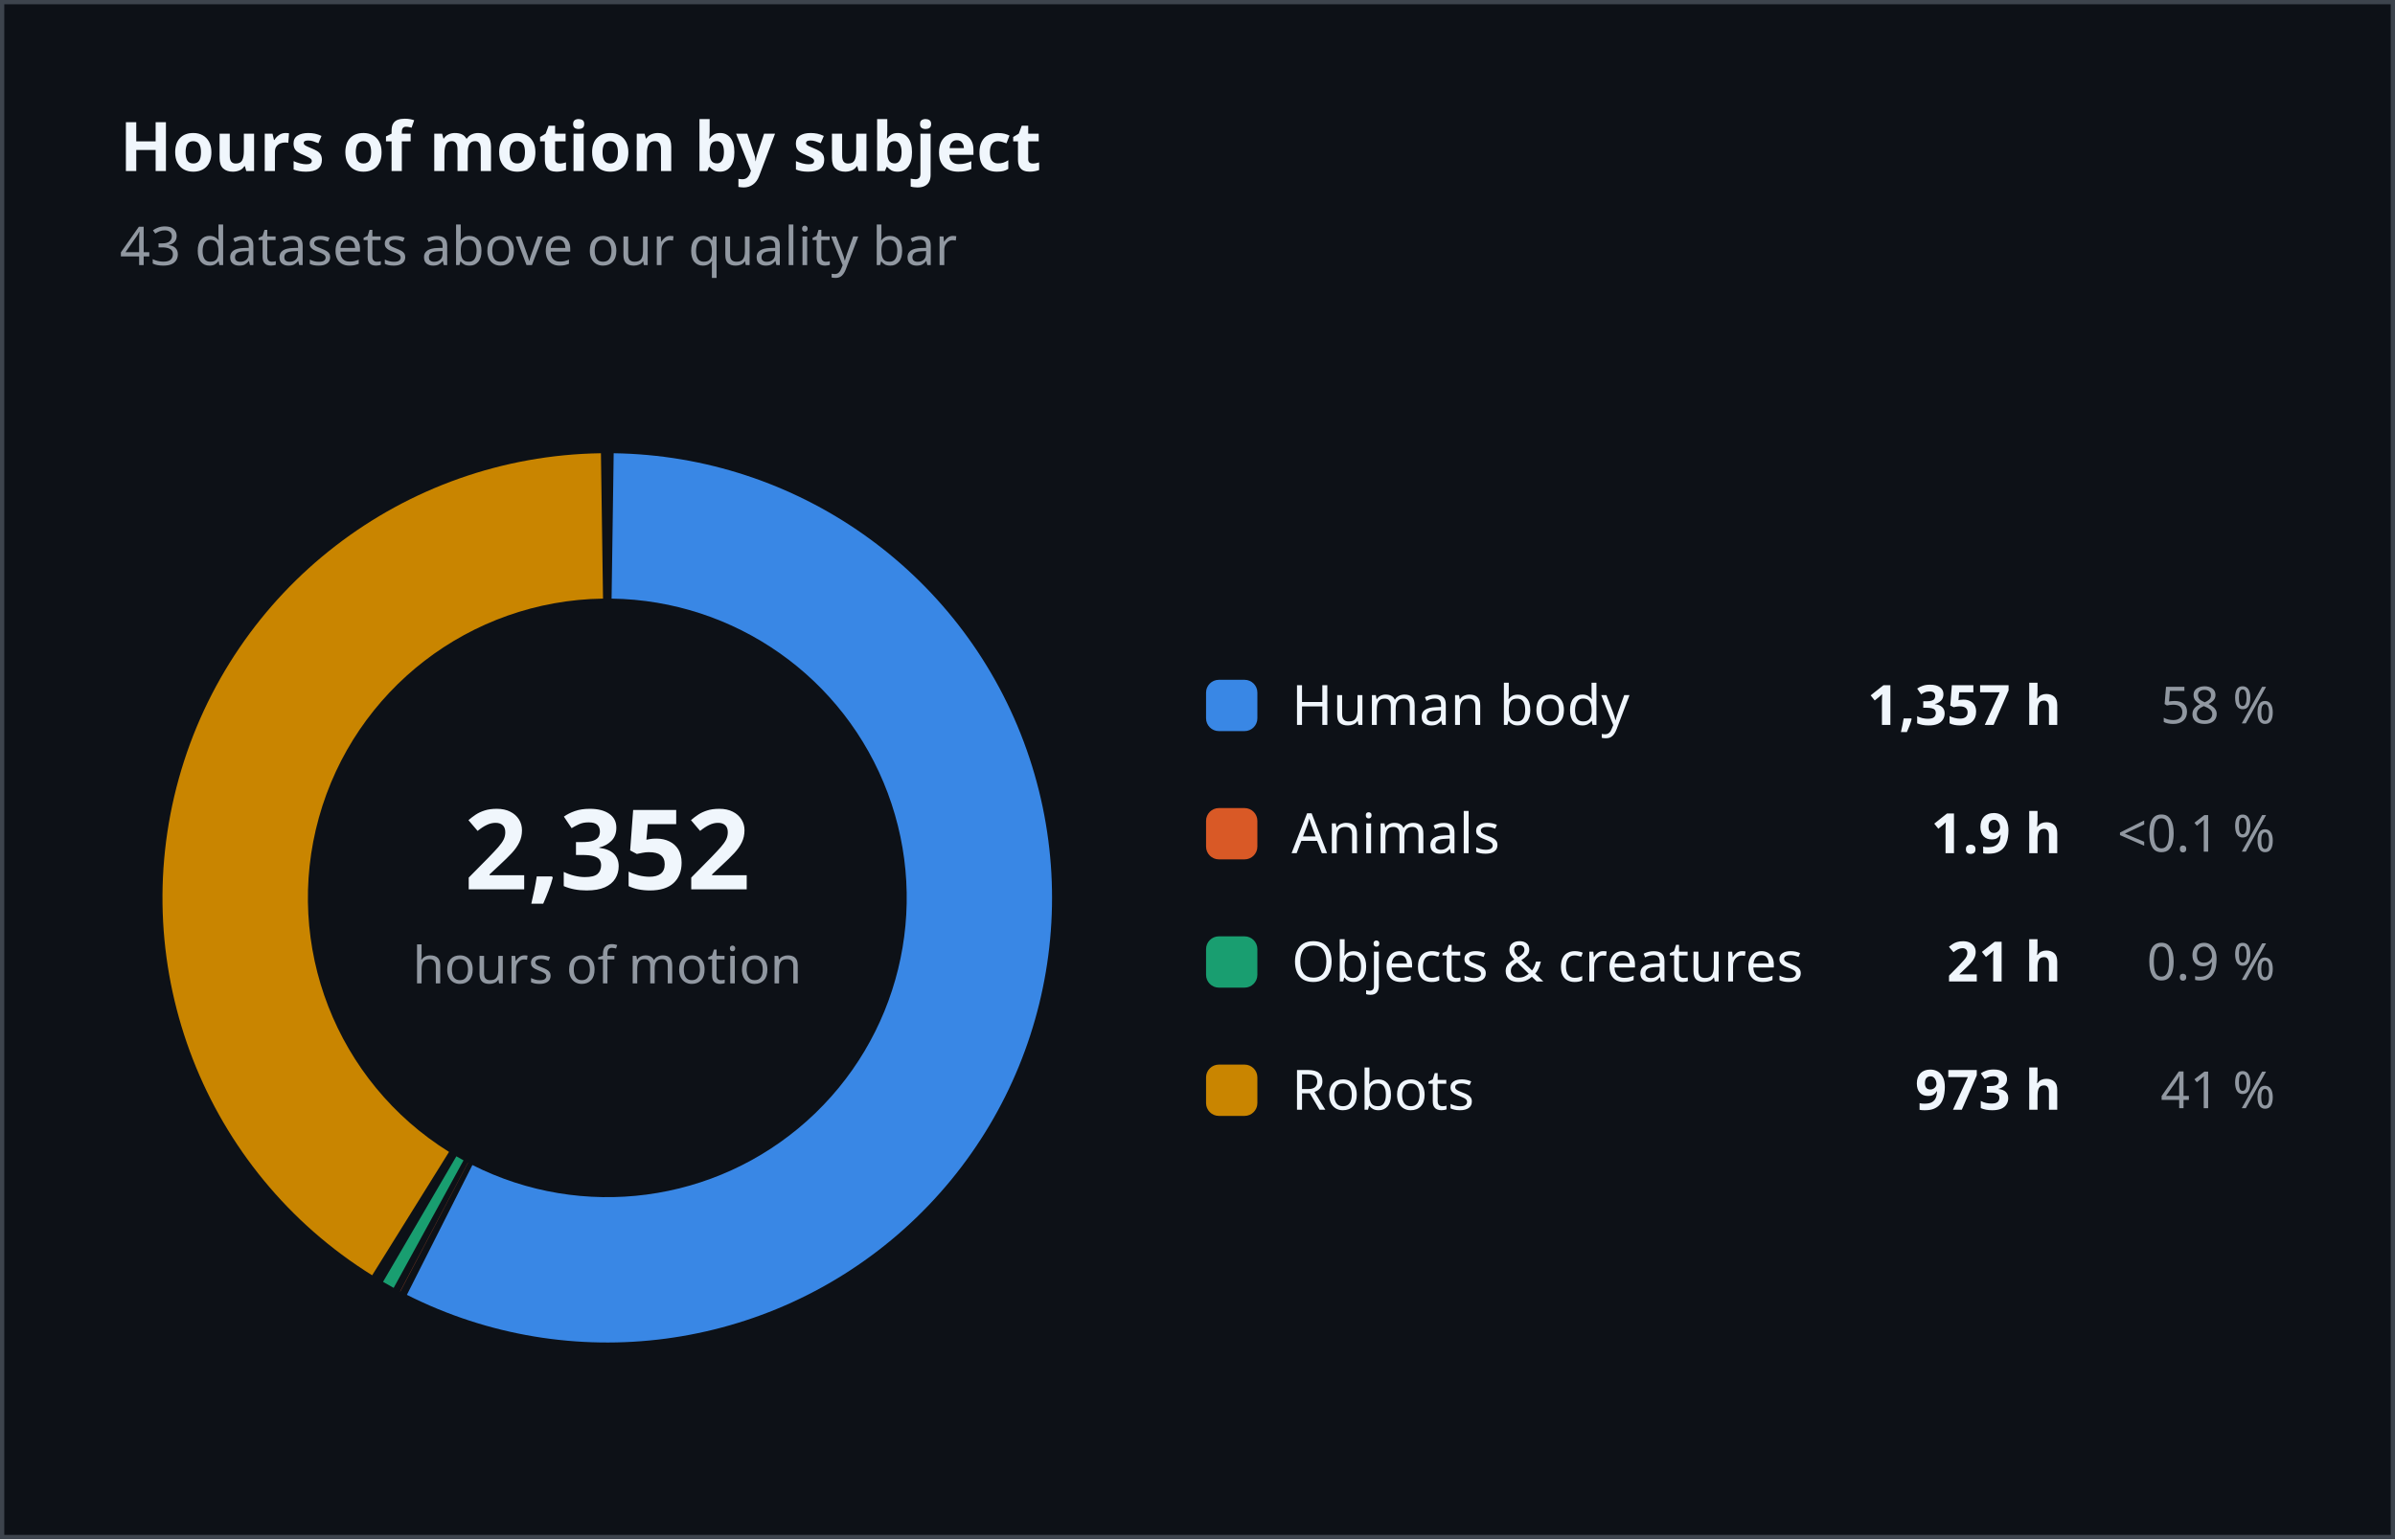
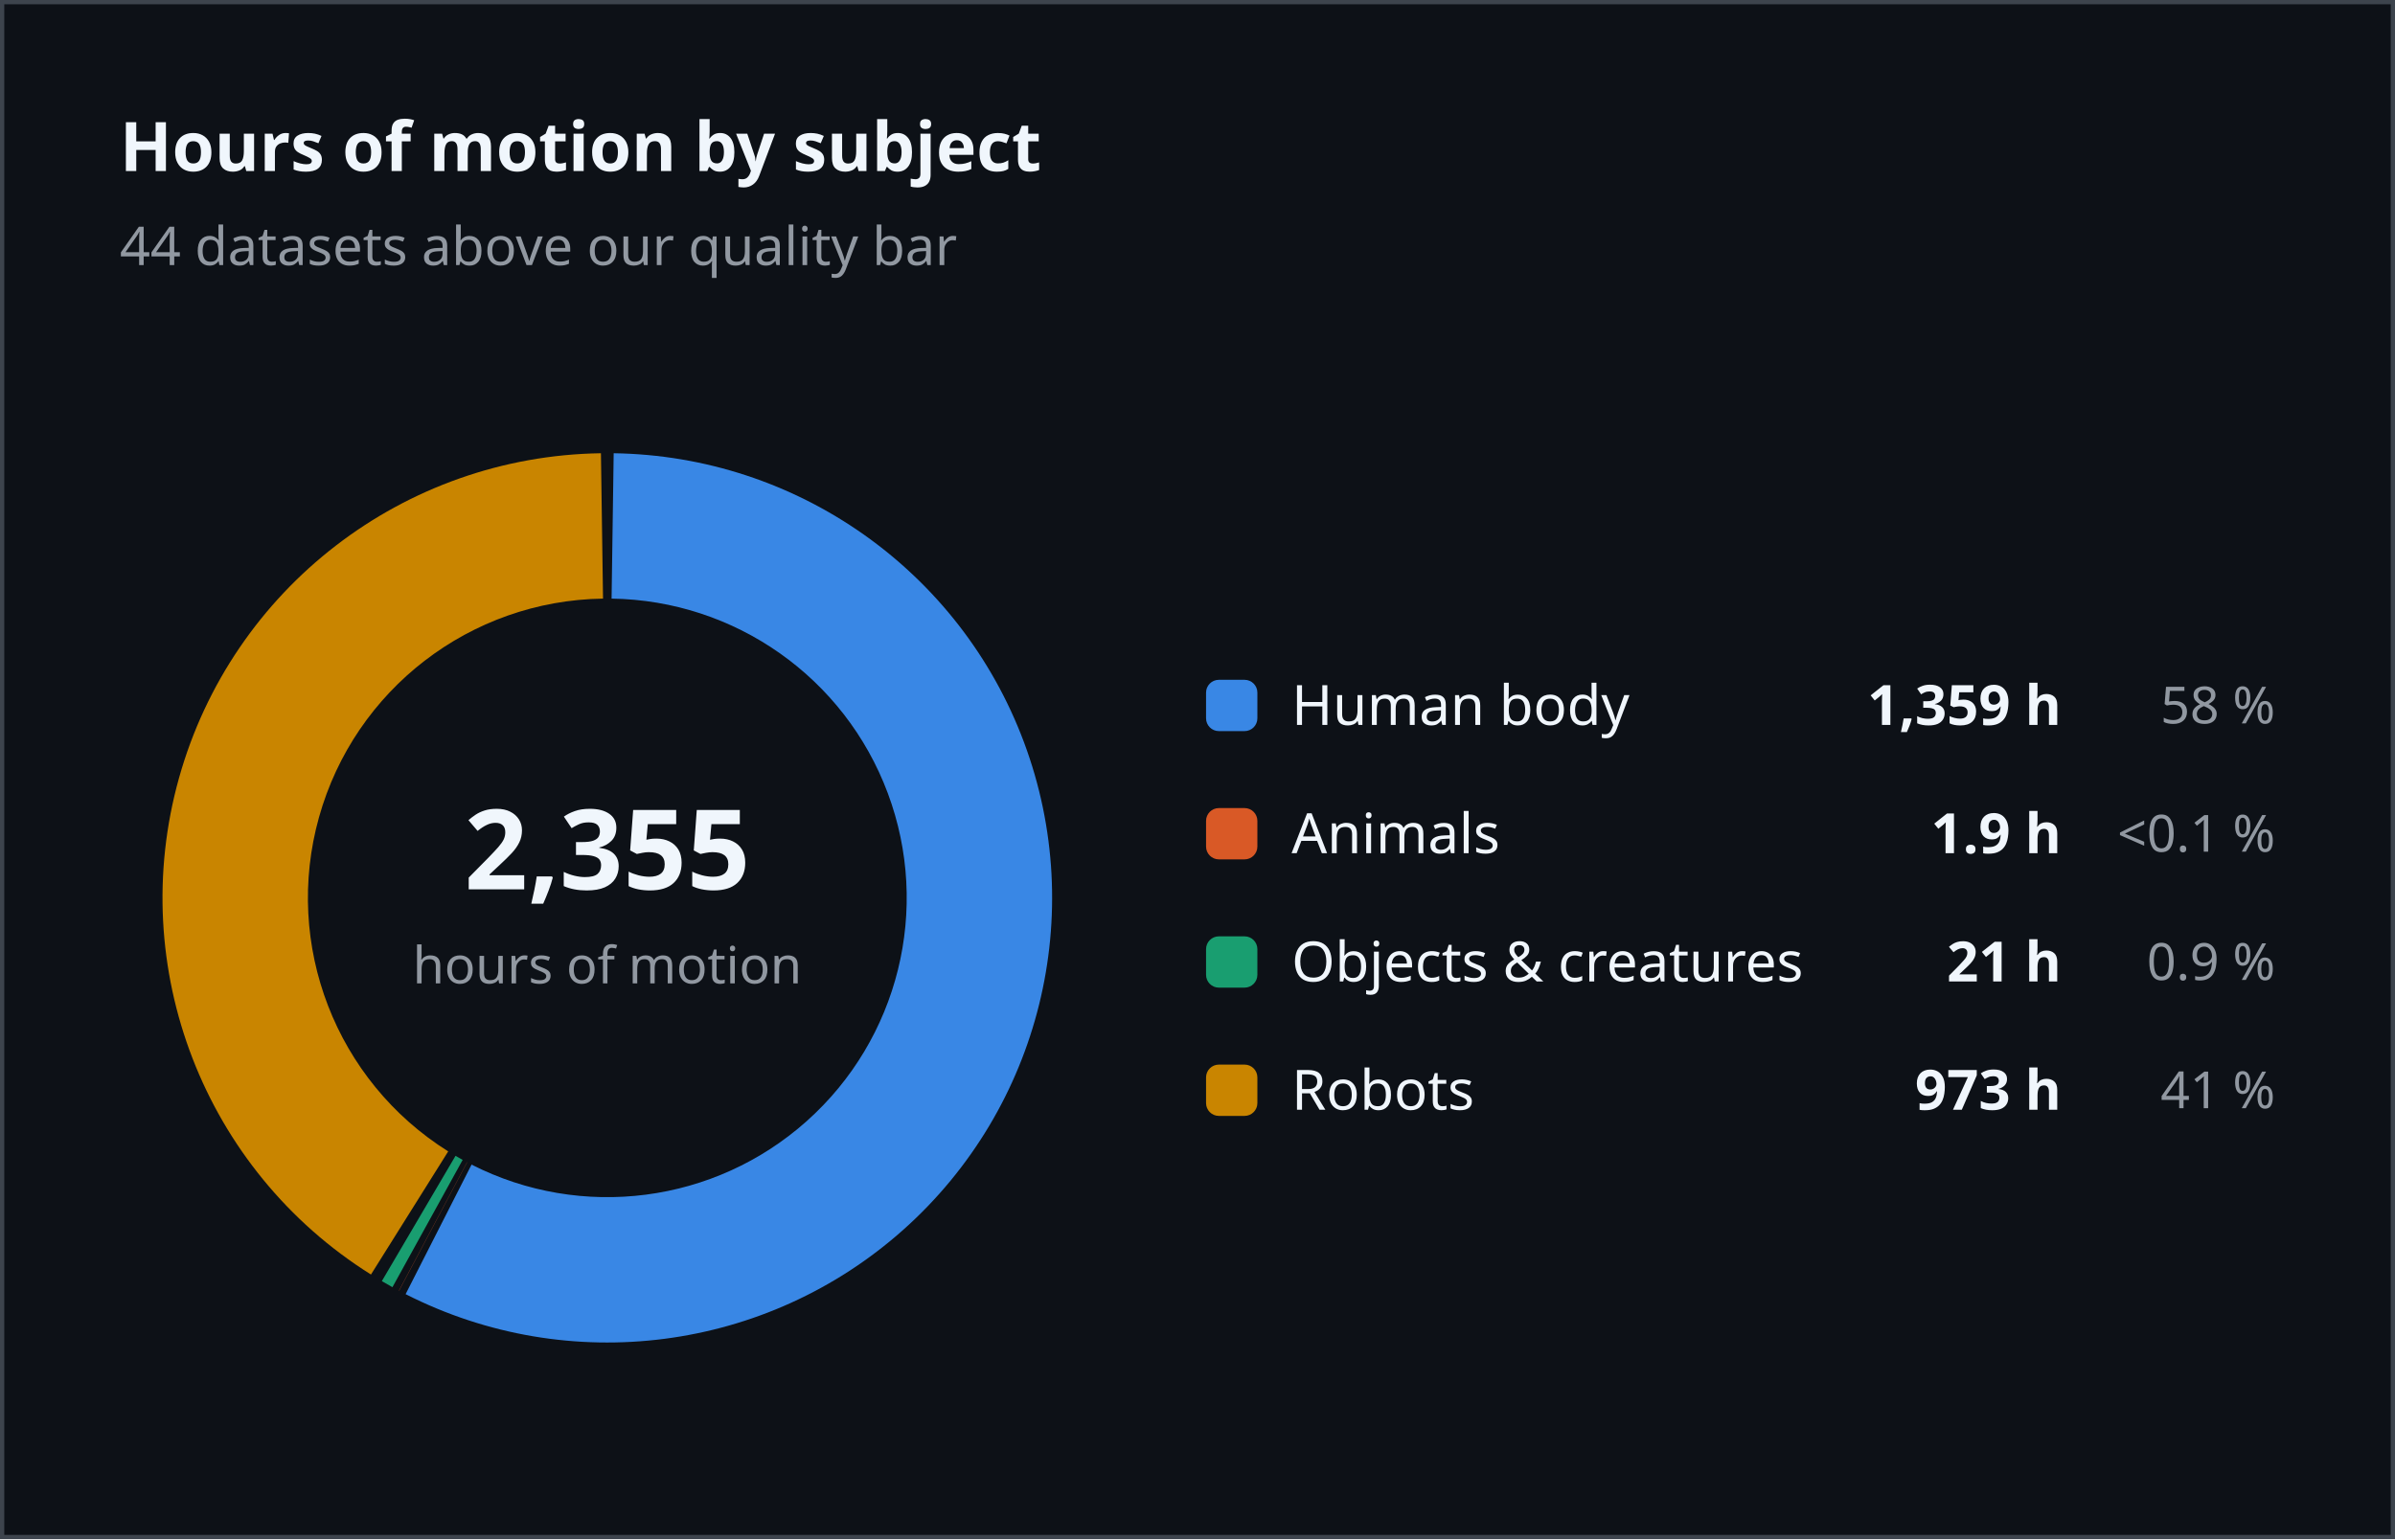
<svg xmlns="http://www.w3.org/2000/svg" width="560" height="360" viewBox="0 0 560 360" role="img" aria-label="Hours of motion by subject" font-family="-apple-system, BlinkMacSystemFont, 'Segoe UI', 'Noto Sans', Helvetica, Arial, sans-serif">
  <rect x="0.5" y="0.5" width="559" height="359" fill="#0d1117" stroke="#3d444d" />
  <text x="28" y="40" font-size="16" font-weight="600" fill="#f0f6fc">Hours of motion by subject</text>
-   <text x="28" y="62" font-size="12.5" fill="#9198a1">43 datasets above our quality bar</text>
-   <path d="M143.49,106.01 A104,104 0 1 1 95.14,302.85 L110.46,272.49 A70,70 0 1 0 143.00,140.01 Z" fill="#3987e5" />
-   <path d="M93.61,302.06 A104,104 0 0 1 93.57,302.03 L109.40,271.95 A70,70 0 0 0 109.43,271.96 Z" fill="#d95926" />
-   <path d="M92.05,301.22 A104,104 0 0 1 89.56,299.81 L106.71,270.45 A70,70 0 0 0 108.38,271.40 Z" fill="#199e70" />
-   <path d="M87.02,298.28 A104,104 0 0 1 140.51,106.01 L141.00,140.01 A70,70 0 0 0 104.99,269.42 Z" fill="#c98500" />
-   <text x="142" y="208" text-anchor="middle" font-size="26" font-weight="600" fill="#f0f6fc">2,352</text>
+   <text x="28" y="62" font-size="12.5" fill="#9198a1">44 datasets above our quality bar</text>
+   <path d="M143.49,106.01 A104,104 0 1 1 94.84,302.69 L110.26,272.39 A70,70 0 1 0 143.00,140.01 Z" fill="#3987e5" />
+   <path d="M93.31,301.90 A104,104 0 0 1 93.27,301.88 L109.20,271.84 A70,70 0 0 0 109.23,271.86 Z" fill="#d95926" />
+   <path d="M91.76,301.06 A104,104 0 0 1 89.28,299.64 L106.51,270.34 A70,70 0 0 0 108.18,271.29 Z" fill="#199e70" />
+   <path d="M86.74,298.10 A104,104 0 0 1 140.51,106.01 L141.00,140.01 A70,70 0 0 0 104.80,269.30 Z" fill="#c98500" />
+   <text x="142" y="208" text-anchor="middle" font-size="26" font-weight="600" fill="#f0f6fc">2,355</text>
  <text x="142" y="230" text-anchor="middle" font-size="12" fill="#9198a1">hours of motion</text>
  <rect x="282" y="159.0" width="12" height="12" rx="3" fill="#3987e5" />
  <text x="302" y="165.0" dy="0.35em" font-size="13" fill="#f0f6fc">Human body</text>
-   <text x="482" y="165.0" dy="0.35em" text-anchor="end" font-size="13" font-weight="600" fill="#f0f6fc">1,357 h</text>
+   <text x="482" y="165.0" dy="0.35em" text-anchor="end" font-size="13" font-weight="600" fill="#f0f6fc">1,359 h</text>
  <text x="532" y="165.0" dy="0.35em" text-anchor="end" font-size="12" fill="#9198a1">58 %</text>
  <rect x="282" y="189.0" width="12" height="12" rx="3" fill="#d95926" />
  <text x="302" y="195.0" dy="0.35em" font-size="13" fill="#f0f6fc">Animals</text>
  <text x="482" y="195.0" dy="0.35em" text-anchor="end" font-size="13" font-weight="600" fill="#f0f6fc">1.9 h</text>
  <text x="532" y="195.0" dy="0.35em" text-anchor="end" font-size="12" fill="#9198a1">&lt;0.1 %</text>
  <rect x="282" y="219.0" width="12" height="12" rx="3" fill="#199e70" />
  <text x="302" y="225.0" dy="0.35em" font-size="13" fill="#f0f6fc">Objects &amp; creatures</text>
  <text x="482" y="225.0" dy="0.35em" text-anchor="end" font-size="13" font-weight="600" fill="#f0f6fc">21 h</text>
  <text x="532" y="225.0" dy="0.35em" text-anchor="end" font-size="12" fill="#9198a1">0.9 %</text>
  <rect x="282" y="249.0" width="12" height="12" rx="3" fill="#c98500" />
  <text x="302" y="255.0" dy="0.35em" font-size="13" fill="#f0f6fc">Robots</text>
  <text x="482" y="255.0" dy="0.35em" text-anchor="end" font-size="13" font-weight="600" fill="#f0f6fc">973 h</text>
  <text x="532" y="255.0" dy="0.35em" text-anchor="end" font-size="12" fill="#9198a1">41 %</text>
</svg>
